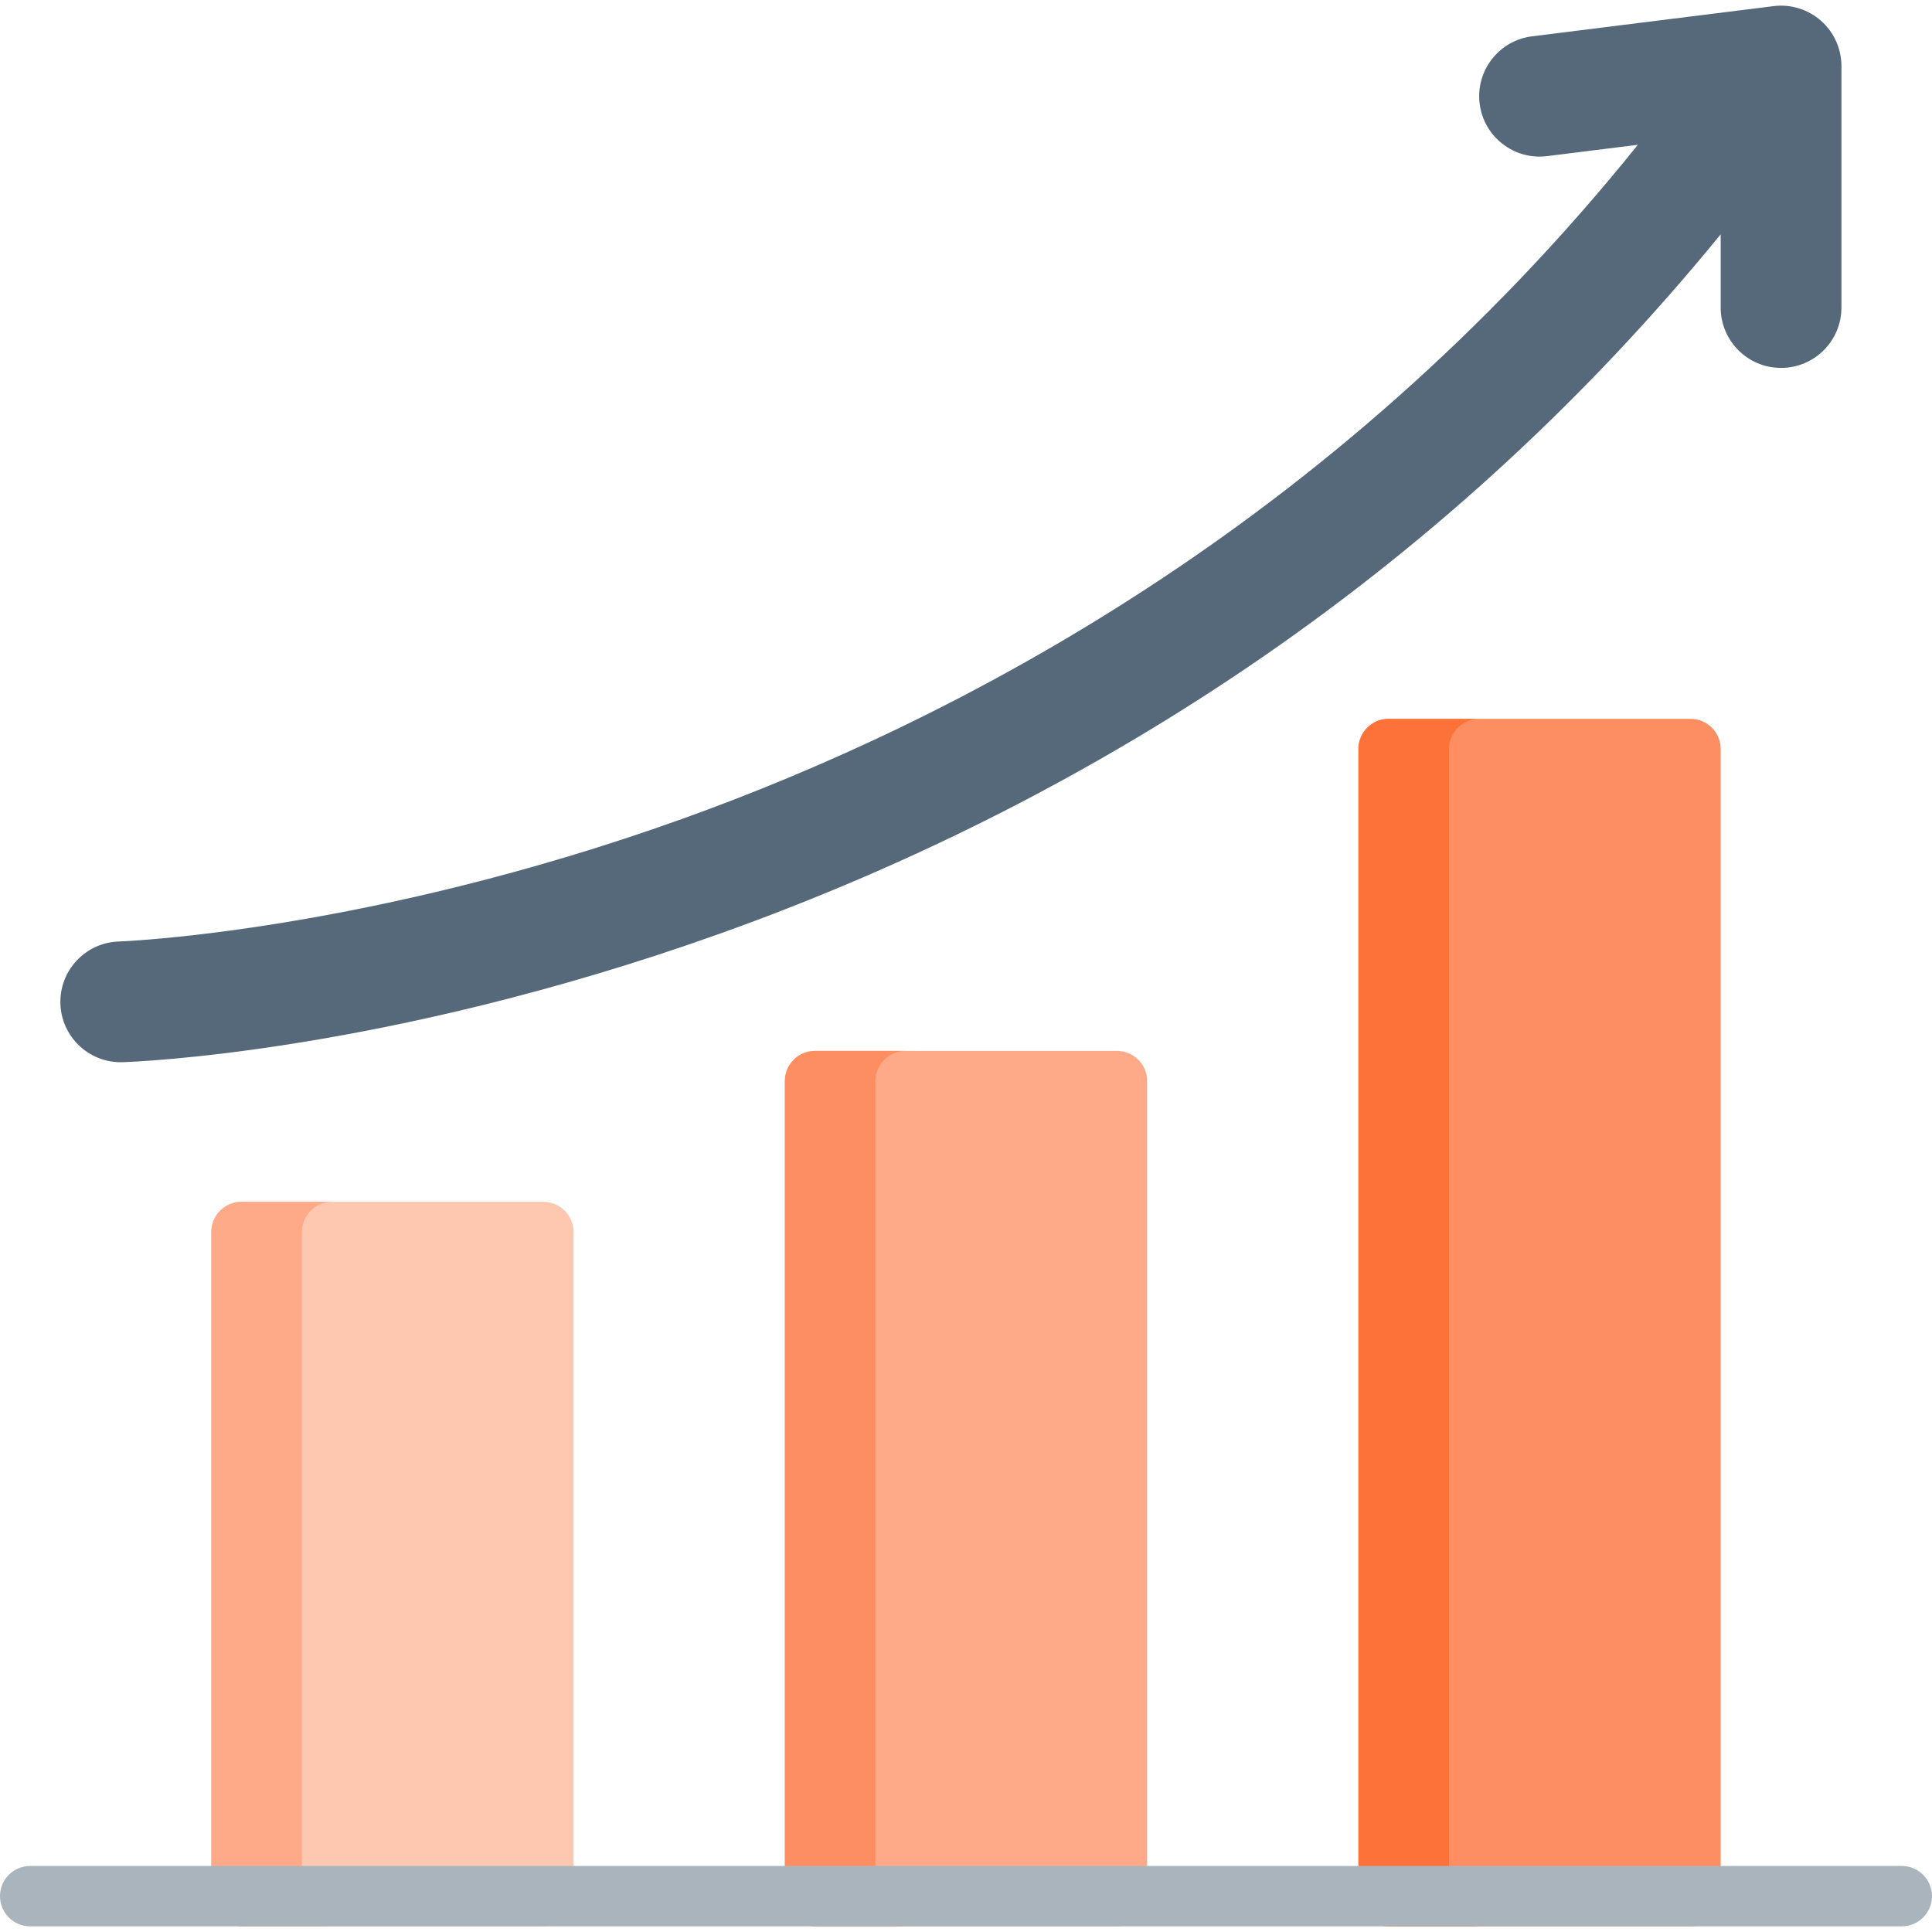
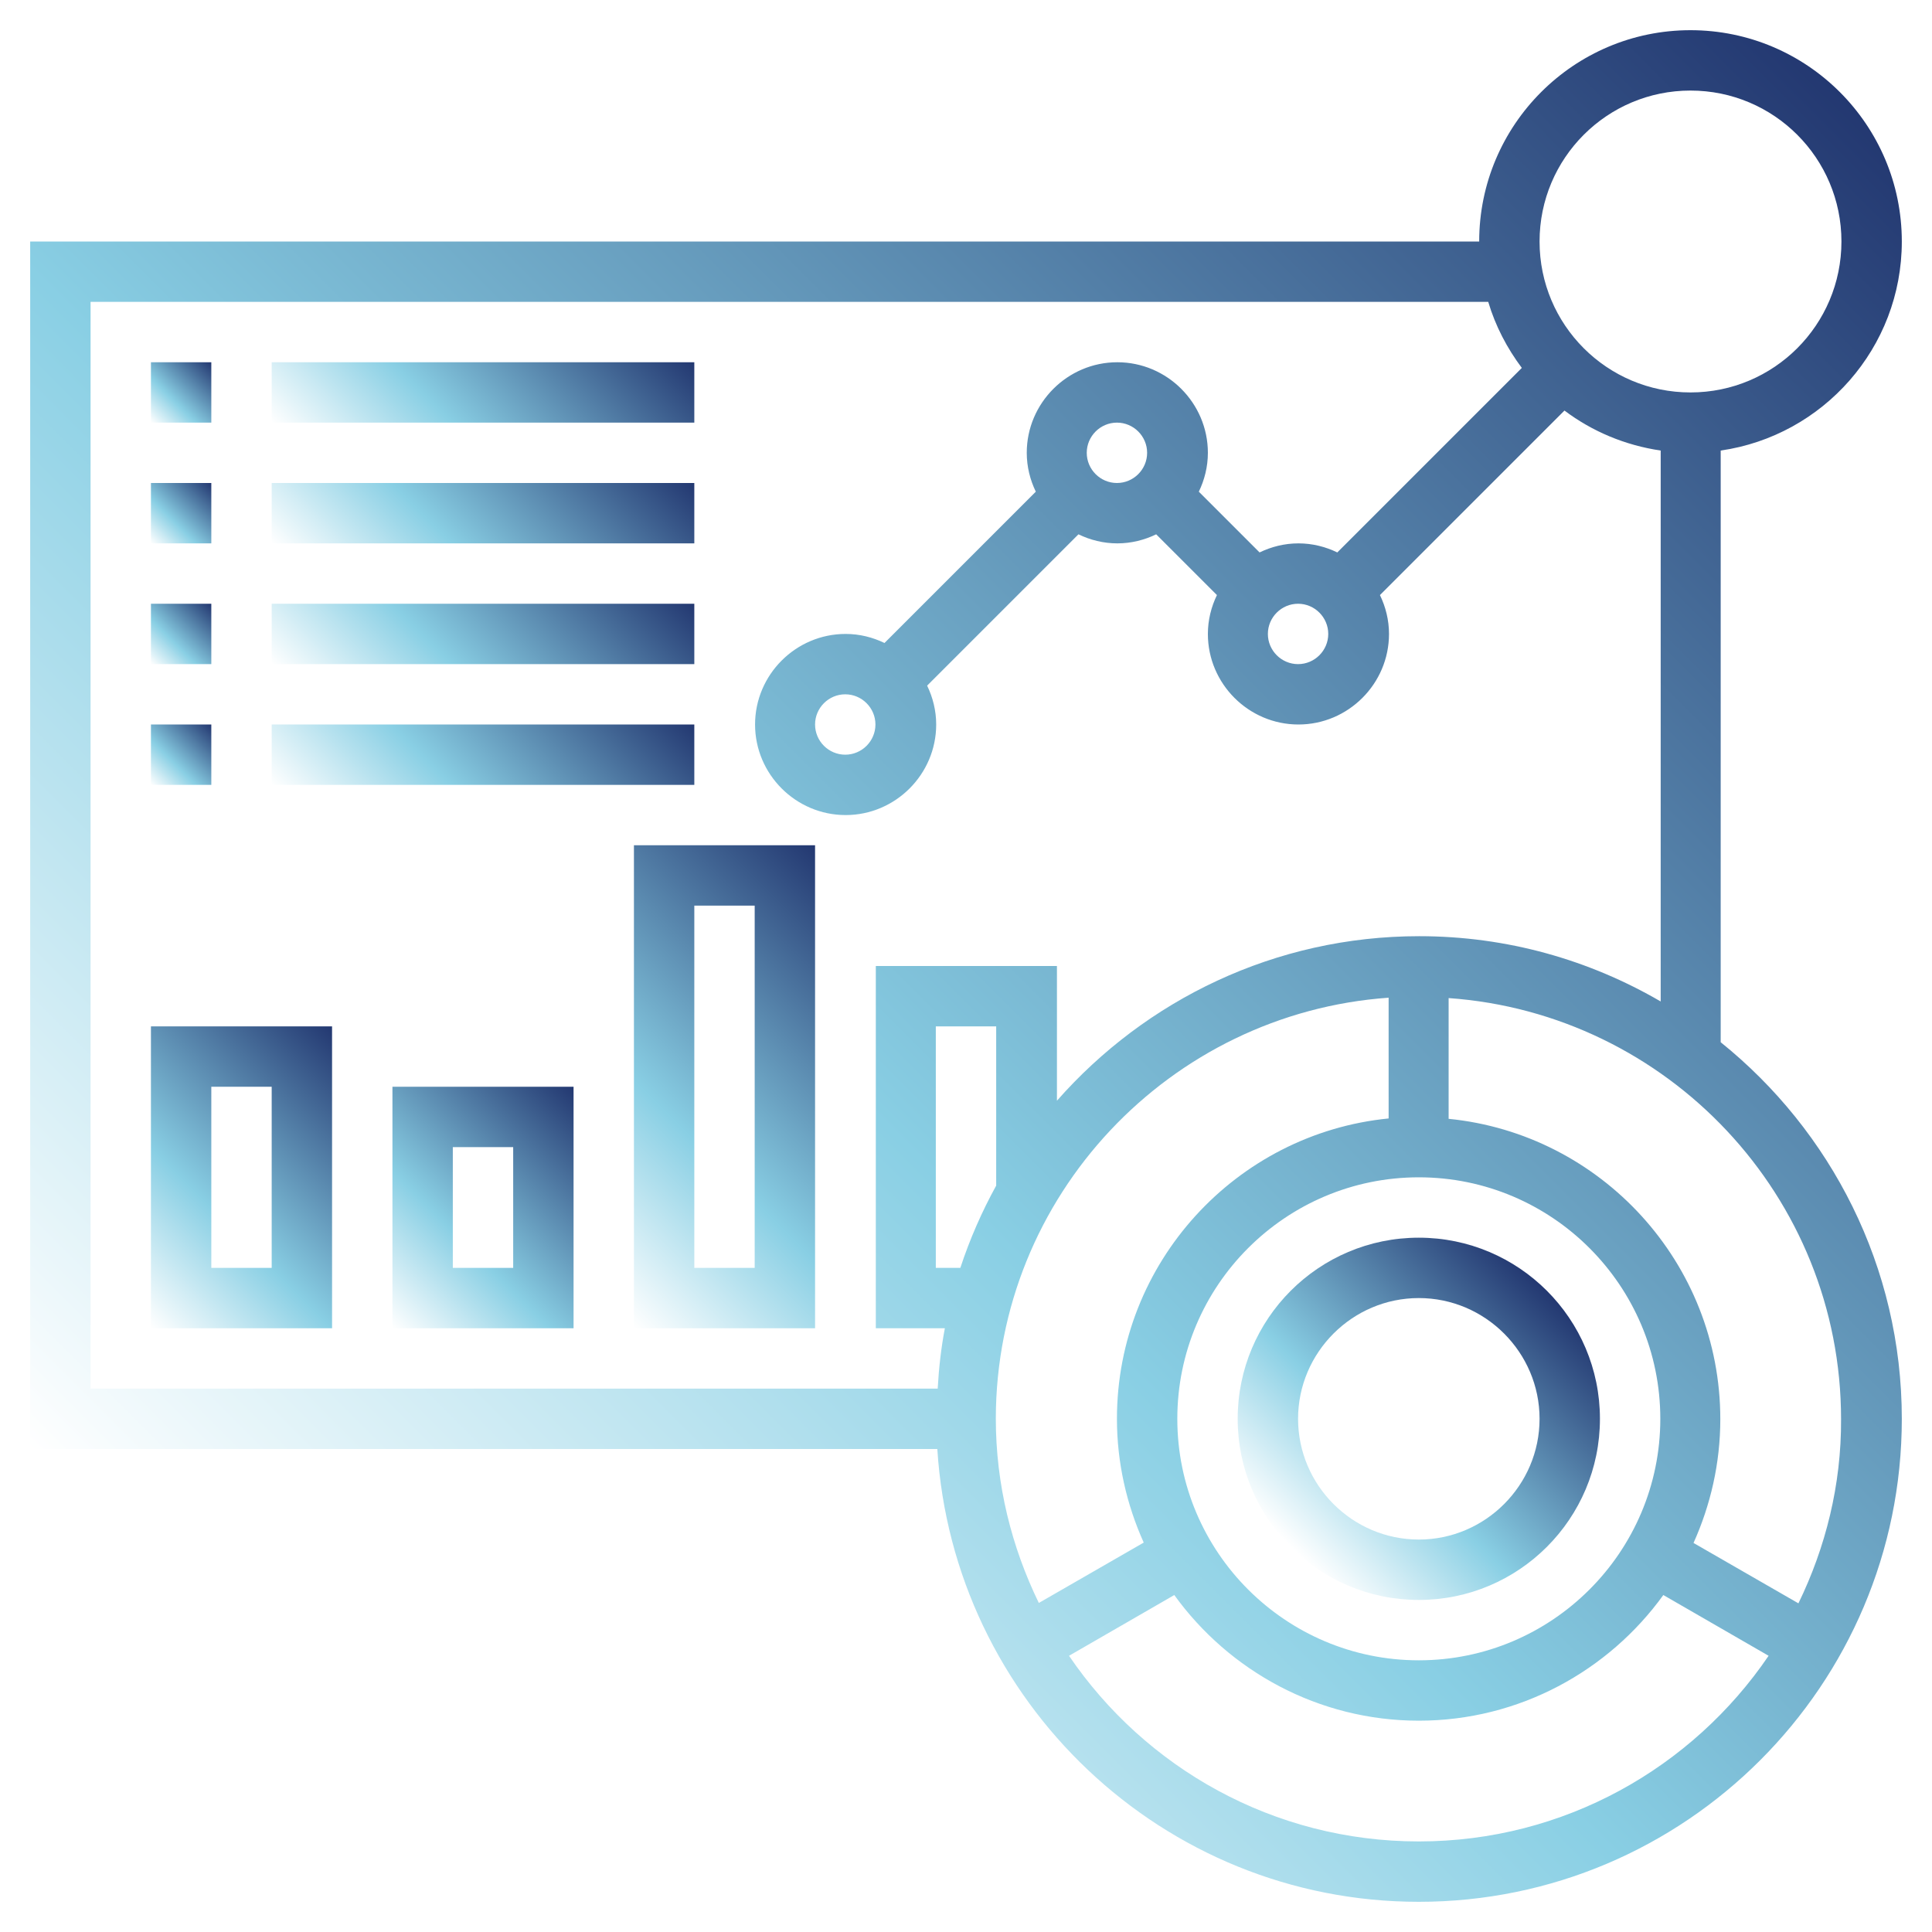
- <svg xmlns="http://www.w3.org/2000/svg" version="1.1" id="Capa_1" x="0px" y="0px" viewBox="0 0 512 512" style="enable-background:new 0 0 512 512;" xml:space="preserve">
-   <path style="fill:#FEC7B0;" d="M144,318.5H64c-4.418,0-8,3.582-8,8v176c0,4.418,3.582,8,8,8h80c4.418,0,8-3.582,8-8v-176  C152,322.082,148.418,318.5,144,318.5z" />
-   <g>
-     <path style="fill:#FEAA88;" d="M80,502.5v-176c0-4.418,3.582-8,8-8H64c-4.418,0-8,3.582-8,8v176c0,4.418,3.582,8,8,8h24   C83.582,510.5,80,506.918,80,502.5z" />
-     <path style="fill:#FEAA88;" d="M296,278.5h-80c-4.418,0-8,3.582-8,8v216c0,4.418,3.582,8,8,8h80c4.418,0,8-3.582,8-8v-216   C304,282.082,300.418,278.5,296,278.5z" />
+ <svg xmlns="http://www.w3.org/2000/svg" version="1.1" x="0px" y="0px" viewBox="0 0 512 512" style="enable-background:new 0 0 512 512;" xml:space="preserve">
+   <style type="text/css">
+ 	.st0{display:none;}
+ 	.st1{display:inline;fill:#FEC7B0;}
+ 	.st2{display:inline;}
+ 	.st3{fill:#FEAA88;}
+ 	.st4{fill:#FD8E61;}
+ 	.st5{display:inline;fill:#FD7239;}
+ 	.st6{display:inline;fill:#AAB4BD;}
+ 	.st7{display:inline;fill:#55697A;}
+ 	.st8{fill:url(#SVGID_1_);}
+ 	.st9{fill:url(#SVGID_2_);}
+ 	.st10{fill:url(#SVGID_3_);}
+ 	.st11{fill:url(#SVGID_4_);}
+ 	.st12{fill:url(#SVGID_5_);}
+ 	.st13{fill:url(#SVGID_6_);}
+ 	.st14{fill:url(#SVGID_7_);}
+ 	.st15{fill:url(#SVGID_8_);}
+ 	.st16{fill:url(#SVGID_9_);}
+ 	.st17{fill:url(#SVGID_10_);}
+ 	.st18{fill:url(#SVGID_11_);}
+ 	.st19{fill:url(#SVGID_12_);}
+ 	.st20{fill:url(#SVGID_13_);}
+ 	.st21{fill:url(#SVGID_14_);}
+ </style>
+   <g id="Capa_1" class="st0">
+     <path class="st1" d="M144,318.5H64c-4.4,0-8,3.6-8,8v176c0,4.4,3.6,8,8,8h80c4.4,0,8-3.6,8-8v-176C152,322.1,148.4,318.5,144,318.5   z" />
+     <g class="st2">
+       <path class="st3" d="M80,502.5v-176c0-4.4,3.6-8,8-8H64c-4.4,0-8,3.6-8,8v176c0,4.4,3.6,8,8,8h24C83.6,510.5,80,506.9,80,502.5z" />
+       <path class="st3" d="M296,278.5h-80c-4.4,0-8,3.6-8,8v216c0,4.4,3.6,8,8,8h80c4.4,0,8-3.6,8-8v-216    C304,282.1,300.4,278.5,296,278.5z" />
+     </g>
+     <g class="st2">
+       <path class="st4" d="M232,502.5v-216c0-4.4,3.6-8,8-8h-24c-4.4,0-8,3.6-8,8v216c0,4.4,3.6,8,8,8h24    C235.6,510.5,232,506.9,232,502.5z" />
+       <path class="st4" d="M448,190.5h-80c-4.4,0-8,3.6-8,8v304c0,4.4,3.6,8,8,8h80c4.4,0,8-3.6,8-8v-304    C456,194.1,452.4,190.5,448,190.5z" />
+     </g>
+     <path class="st5" d="M384,502.5v-304c0-4.4,3.6-8,8-8h-24c-4.4,0-8,3.6-8,8v304c0,4.4,3.6,8,8,8h24   C387.6,510.5,384,506.9,384,502.5z" />
+     <path class="st6" d="M504,510.5H8c-4.4,0-8-3.6-8-8s3.6-8,8-8h496c4.4,0,8,3.6,8,8S508.4,510.5,504,510.5z" />
+     <path class="st7" d="M482.6,5.5c-3.4-3-8-4.5-12.6-3.9l-64,8c-8.8,1.1-15,9.1-13.9,17.9c1.1,8.8,9.1,15,17.9,13.9l24.1-3   C352.6,139.7,252.6,191.3,180.7,217c-83.8,30.1-148.6,32.5-149.2,32.5c-8.8,0.3-15.8,7.6-15.5,16.5c0.3,8.7,7.4,15.5,16,15.5   c0.2,0,0.3,0,0.5,0c2.8-0.1,69.5-2.4,157.9-33.9c51.8-18.5,100.4-43.2,144.3-73.5C380.3,142.6,421,105,456,62.1v19.4   c0,8.8,7.2,16,16,16s16-7.2,16-16v-64C488,12.9,486,8.5,482.6,5.5z" />
  </g>
-   <g>
-     <path style="fill:#FD8E61;" d="M232,502.5v-216c0-4.418,3.582-8,8-8h-24c-4.418,0-8,3.582-8,8v216c0,4.418,3.582,8,8,8h24   C235.582,510.5,232,506.918,232,502.5z" />
-     <path style="fill:#FD8E61;" d="M448,190.5h-80c-4.418,0-8,3.582-8,8v304c0,4.418,3.582,8,8,8h80c4.418,0,8-3.582,8-8v-304   C456,194.082,452.418,190.5,448,190.5z" />
+   <g id="Capa_2">
+     <g>
+       <linearGradient id="SVGID_1_" gradientUnits="userSpaceOnUse" x1="63.233" y1="439.233" x2="482.812" y2="19.654">
+         <stop offset="0" style="stop-color:#FFFFFF" />
+         <stop offset="0.372" style="stop-color:#89CFE4" />
+         <stop offset="1" style="stop-color:#233871" />
+       </linearGradient>
+       <path class="st8" d="M456,276.2V119.4c27.1-3.9,48-27.2,48-55.4c0-30.9-25.1-56-56-56s-56,25.1-56,56H8v320h240.4    c4.2,66.8,59.7,120,127.6,120c70.6,0,128-57.4,128-128C504,335.7,485.2,299.7,456,276.2z M448,24c22.1,0,40,17.9,40,40    s-17.9,40-40,40s-40-17.9-40-40S425.9,24,448,24z M24,80h370.4c1.9,6.4,5,12.3,8.9,17.5l-48.9,48.9c-3.1-1.5-6.6-2.4-10.3-2.4    s-7.2,0.9-10.3,2.4l-16.1-16.1c1.5-3.1,2.4-6.6,2.4-10.3c0-13.2-10.8-24-24-24s-24,10.8-24,24c0,3.7,0.9,7.2,2.4,10.3l-40.1,40.1    c-3.1-1.5-6.6-2.4-10.3-2.4c-13.2,0-24,10.8-24,24s10.8,24,24,24s24-10.8,24-24c0-3.7-0.9-7.2-2.4-10.3l40.1-40.1    c3.1,1.5,6.6,2.4,10.3,2.4s7.2-0.9,10.3-2.4l16.1,16.1c-1.5,3.1-2.4,6.6-2.4,10.3c0,13.2,10.8,24,24,24s24-10.8,24-24    c0-3.7-0.9-7.2-2.4-10.3l48.9-48.9c7.3,5.5,16,9.2,25.5,10.6v146c-18.9-11-40.7-17.3-64-17.3c-38.2,0-72.5,16.9-96,43.6V256h-48    v96h18.3c-1,5.2-1.6,10.6-1.9,16H24V80z M344,160c4.4,0,8,3.6,8,8c0,4.4-3.6,8-8,8s-8-3.6-8-8C336,163.6,339.6,160,344,160z     M288,120c0-4.4,3.6-8,8-8s8,3.6,8,8s-3.6,8-8,8S288,124.4,288,120z M232,192c0,4.4-3.6,8-8,8s-8-3.6-8-8c0-4.4,3.6-8,8-8    S232,187.6,232,192z M376,440c-35.3,0-64-28.7-64-64s28.7-64,64-64s64,28.7,64,64S411.3,440,376,440z M264,314.2    c-3.8,6.9-7,14.2-9.5,21.8H248v-64h16V314.2z M368,264.4v32c-40.4,4-72,38.2-72,79.6c0,11.7,2.6,22.8,7.1,32.8l-27.8,16    c-7.2-14.8-11.4-31.3-11.4-48.9C264,316.9,310,268.5,368,264.4L368,264.4z M376,488c-38.5,0-72.5-19.5-92.7-49.2l27.9-16.1    c14.5,20.1,38.2,33.3,64.8,33.3s50.3-13.2,64.8-33.3l27.9,16.1C448.5,468.5,414.5,488,376,488z M476.6,424.9l-27.8-16    c4.5-10,7.1-21.1,7.1-32.8c0-41.4-31.6-75.6-72-79.6v-32c58,4.1,104,52.5,104,111.6C488,393.5,483.8,410.1,476.6,424.9    L476.6,424.9z" />
+       <linearGradient id="SVGID_2_" gradientUnits="userSpaceOnUse" x1="342.073" y1="409.927" x2="409.927" y2="342.073">
+         <stop offset="0" style="stop-color:#FFFFFF" />
+         <stop offset="0.372" style="stop-color:#89CFE4" />
+         <stop offset="1" style="stop-color:#233871" />
+       </linearGradient>
+       <path class="st9" d="M376,328c-26.5,0-48,21.5-48,48s21.5,48,48,48s48-21.5,48-48S402.5,328,376,328z M376,408    c-17.6,0-32-14.4-32-32s14.4-32,32-32s32,14.4,32,32S393.6,408,376,408z" />
+       <linearGradient id="SVGID_3_" gradientUnits="userSpaceOnUse" x1="40" y1="112" x2="56" y2="96">
+         <stop offset="0" style="stop-color:#FFFFFF" />
+         <stop offset="0.372" style="stop-color:#89CFE4" />
+         <stop offset="1" style="stop-color:#233871" />
+       </linearGradient>
+       <path class="st10" d="M40,96h16v16H40V96z" />
+       <linearGradient id="SVGID_4_" gradientUnits="userSpaceOnUse" x1="96" y1="136" x2="160" y2="72">
+         <stop offset="0" style="stop-color:#FFFFFF" />
+         <stop offset="0.372" style="stop-color:#89CFE4" />
+         <stop offset="1" style="stop-color:#233871" />
+       </linearGradient>
+       <path class="st11" d="M72,96h112v16H72V96z" />
+       <linearGradient id="SVGID_5_" gradientUnits="userSpaceOnUse" x1="40" y1="144" x2="56" y2="128">
+         <stop offset="0" style="stop-color:#FFFFFF" />
+         <stop offset="0.372" style="stop-color:#89CFE4" />
+         <stop offset="1" style="stop-color:#233871" />
+       </linearGradient>
+       <path class="st12" d="M40,128h16v16H40V128z" />
+       <linearGradient id="SVGID_6_" gradientUnits="userSpaceOnUse" x1="96" y1="168" x2="160" y2="104">
+         <stop offset="0" style="stop-color:#FFFFFF" />
+         <stop offset="0.372" style="stop-color:#89CFE4" />
+         <stop offset="1" style="stop-color:#233871" />
+       </linearGradient>
+       <path class="st13" d="M72,128h112v16H72V128z" />
+       <linearGradient id="SVGID_7_" gradientUnits="userSpaceOnUse" x1="40" y1="176" x2="56" y2="160">
+         <stop offset="0" style="stop-color:#FFFFFF" />
+         <stop offset="0.372" style="stop-color:#89CFE4" />
+         <stop offset="1" style="stop-color:#233871" />
+       </linearGradient>
+       <path class="st14" d="M40,160h16v16H40V160z" />
+       <linearGradient id="SVGID_8_" gradientUnits="userSpaceOnUse" x1="96" y1="200" x2="160" y2="136">
+         <stop offset="0" style="stop-color:#FFFFFF" />
+         <stop offset="0.372" style="stop-color:#89CFE4" />
+         <stop offset="1" style="stop-color:#233871" />
+       </linearGradient>
+       <path class="st15" d="M72,160h112v16H72V160z" />
+       <linearGradient id="SVGID_9_" gradientUnits="userSpaceOnUse" x1="40" y1="208" x2="56" y2="192">
+         <stop offset="0" style="stop-color:#FFFFFF" />
+         <stop offset="0.372" style="stop-color:#89CFE4" />
+         <stop offset="1" style="stop-color:#233871" />
+       </linearGradient>
+       <path class="st16" d="M40,192h16v16H40V192z" />
+       <linearGradient id="SVGID_10_" gradientUnits="userSpaceOnUse" x1="96" y1="232" x2="160" y2="168">
+         <stop offset="0" style="stop-color:#FFFFFF" />
+         <stop offset="0.372" style="stop-color:#89CFE4" />
+         <stop offset="1" style="stop-color:#233871" />
+       </linearGradient>
+       <path class="st17" d="M72,192h112v16H72V192z" />
+       <linearGradient id="SVGID_11_" gradientUnits="userSpaceOnUse" x1="32" y1="344" x2="96" y2="280">
+         <stop offset="0" style="stop-color:#FFFFFF" />
+         <stop offset="0.372" style="stop-color:#89CFE4" />
+         <stop offset="1" style="stop-color:#233871" />
+       </linearGradient>
+       <path class="st18" d="M40,352h48v-80H40V352z M56,288h16v48H56V288z" />
+       <linearGradient id="SVGID_12_" gradientUnits="userSpaceOnUse" x1="100" y1="348" x2="156" y2="292">
+         <stop offset="0" style="stop-color:#FFFFFF" />
+         <stop offset="0.372" style="stop-color:#89CFE4" />
+         <stop offset="1" style="stop-color:#233871" />
+       </linearGradient>
+       <path class="st19" d="M104,352h48v-64h-48V352z M120,304h16v32h-16V304z" />
+       <linearGradient id="SVGID_13_" gradientUnits="userSpaceOnUse" x1="148" y1="332" x2="236" y2="244">
+         <stop offset="0" style="stop-color:#FFFFFF" />
+         <stop offset="0.372" style="stop-color:#89CFE4" />
+         <stop offset="1" style="stop-color:#233871" />
+       </linearGradient>
+       <path class="st20" d="M168,352h48V224h-48V352z M184,240h16v96h-16V240z" />
+     </g>
+     <linearGradient id="SVGID_14_" gradientUnits="userSpaceOnUse" x1="-254" y1="258" x2="-58" y2="62">
+       <stop offset="0" style="stop-color:#FFFFFF" />
+       <stop offset="0.372" style="stop-color:#89CFE4" />
+       <stop offset="1" style="stop-color:#233871" />
+     </linearGradient>
+     <rect x="-245.5" y="53.5" class="st21" width="179" height="213" />
  </g>
-   <path style="fill:#FD7239;" d="M384,502.5v-304c0-4.418,3.582-8,8-8h-24c-4.418,0-8,3.582-8,8v304c0,4.418,3.582,8,8,8h24  C387.582,510.5,384,506.918,384,502.5z" />
-   <path style="fill:#AAB4BD;" d="M504,510.5H8c-4.418,0-8-3.582-8-8s3.582-8,8-8h496c4.418,0,8,3.582,8,8S508.418,510.5,504,510.5z" />
-   <path style="fill:#55697A;" d="M482.589,5.506c-3.44-3.038-8.023-4.452-12.573-3.882l-64,8c-8.769,1.096-14.988,9.093-13.892,17.861  c1.096,8.77,9.102,14.983,17.86,13.892l24.068-3.008C352.648,139.657,252.56,191.285,180.743,217.031  C96.902,247.087,32.145,249.488,31.5,249.508c-8.825,0.275-15.76,7.649-15.492,16.477c0.262,8.667,7.371,15.515,15.983,15.515  c0.164,0,0.328-0.002,0.493-0.007c2.798-0.085,69.531-2.438,157.886-33.921c51.829-18.468,100.393-43.206,144.341-73.527  C380.307,142.587,420.976,105.012,456,62.097V81.5c0,8.836,7.163,16,16,16s16-7.164,16-16v-64  C488,12.911,486.029,8.543,482.589,5.506z" />
-   <g>
- </g>
-   <g>
- </g>
-   <g>
- </g>
-   <g>
- </g>
-   <g>
- </g>
-   <g>
- </g>
-   <g>
- </g>
-   <g>
- </g>
-   <g>
- </g>
-   <g>
- </g>
-   <g>
- </g>
-   <g>
- </g>
-   <g>
- </g>
-   <g>
- </g>
-   <g>
- </g>
</svg>
